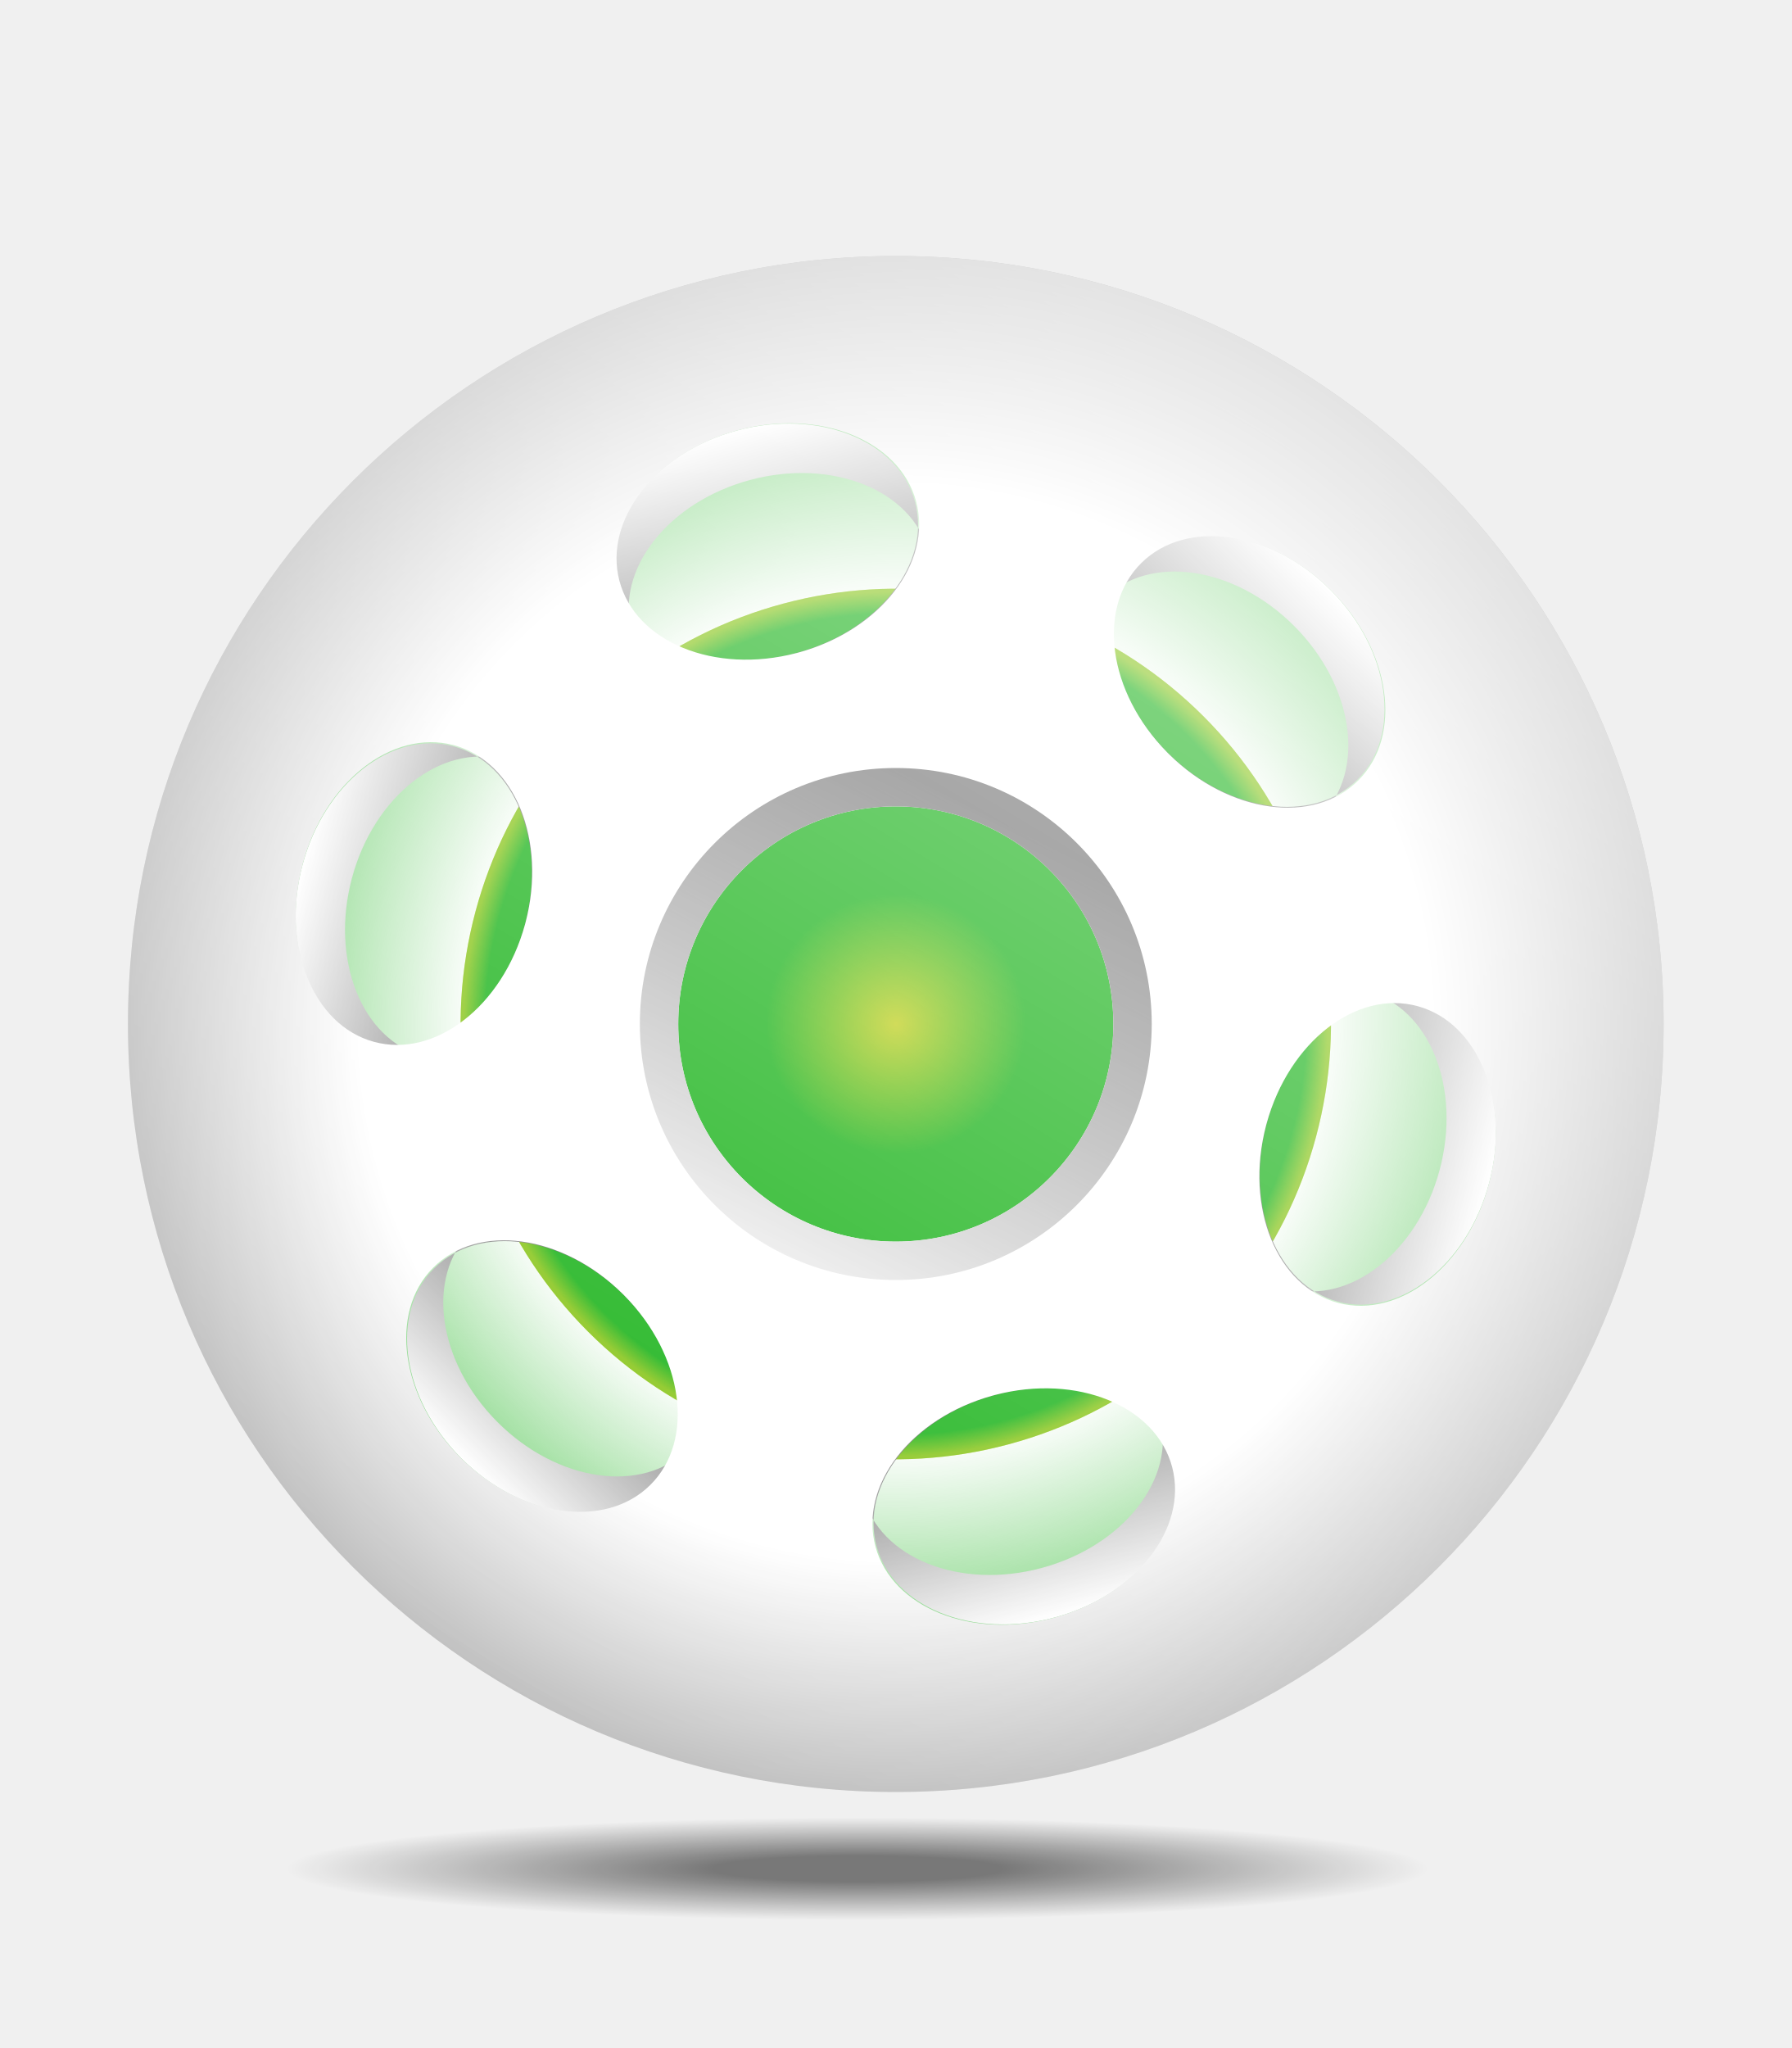
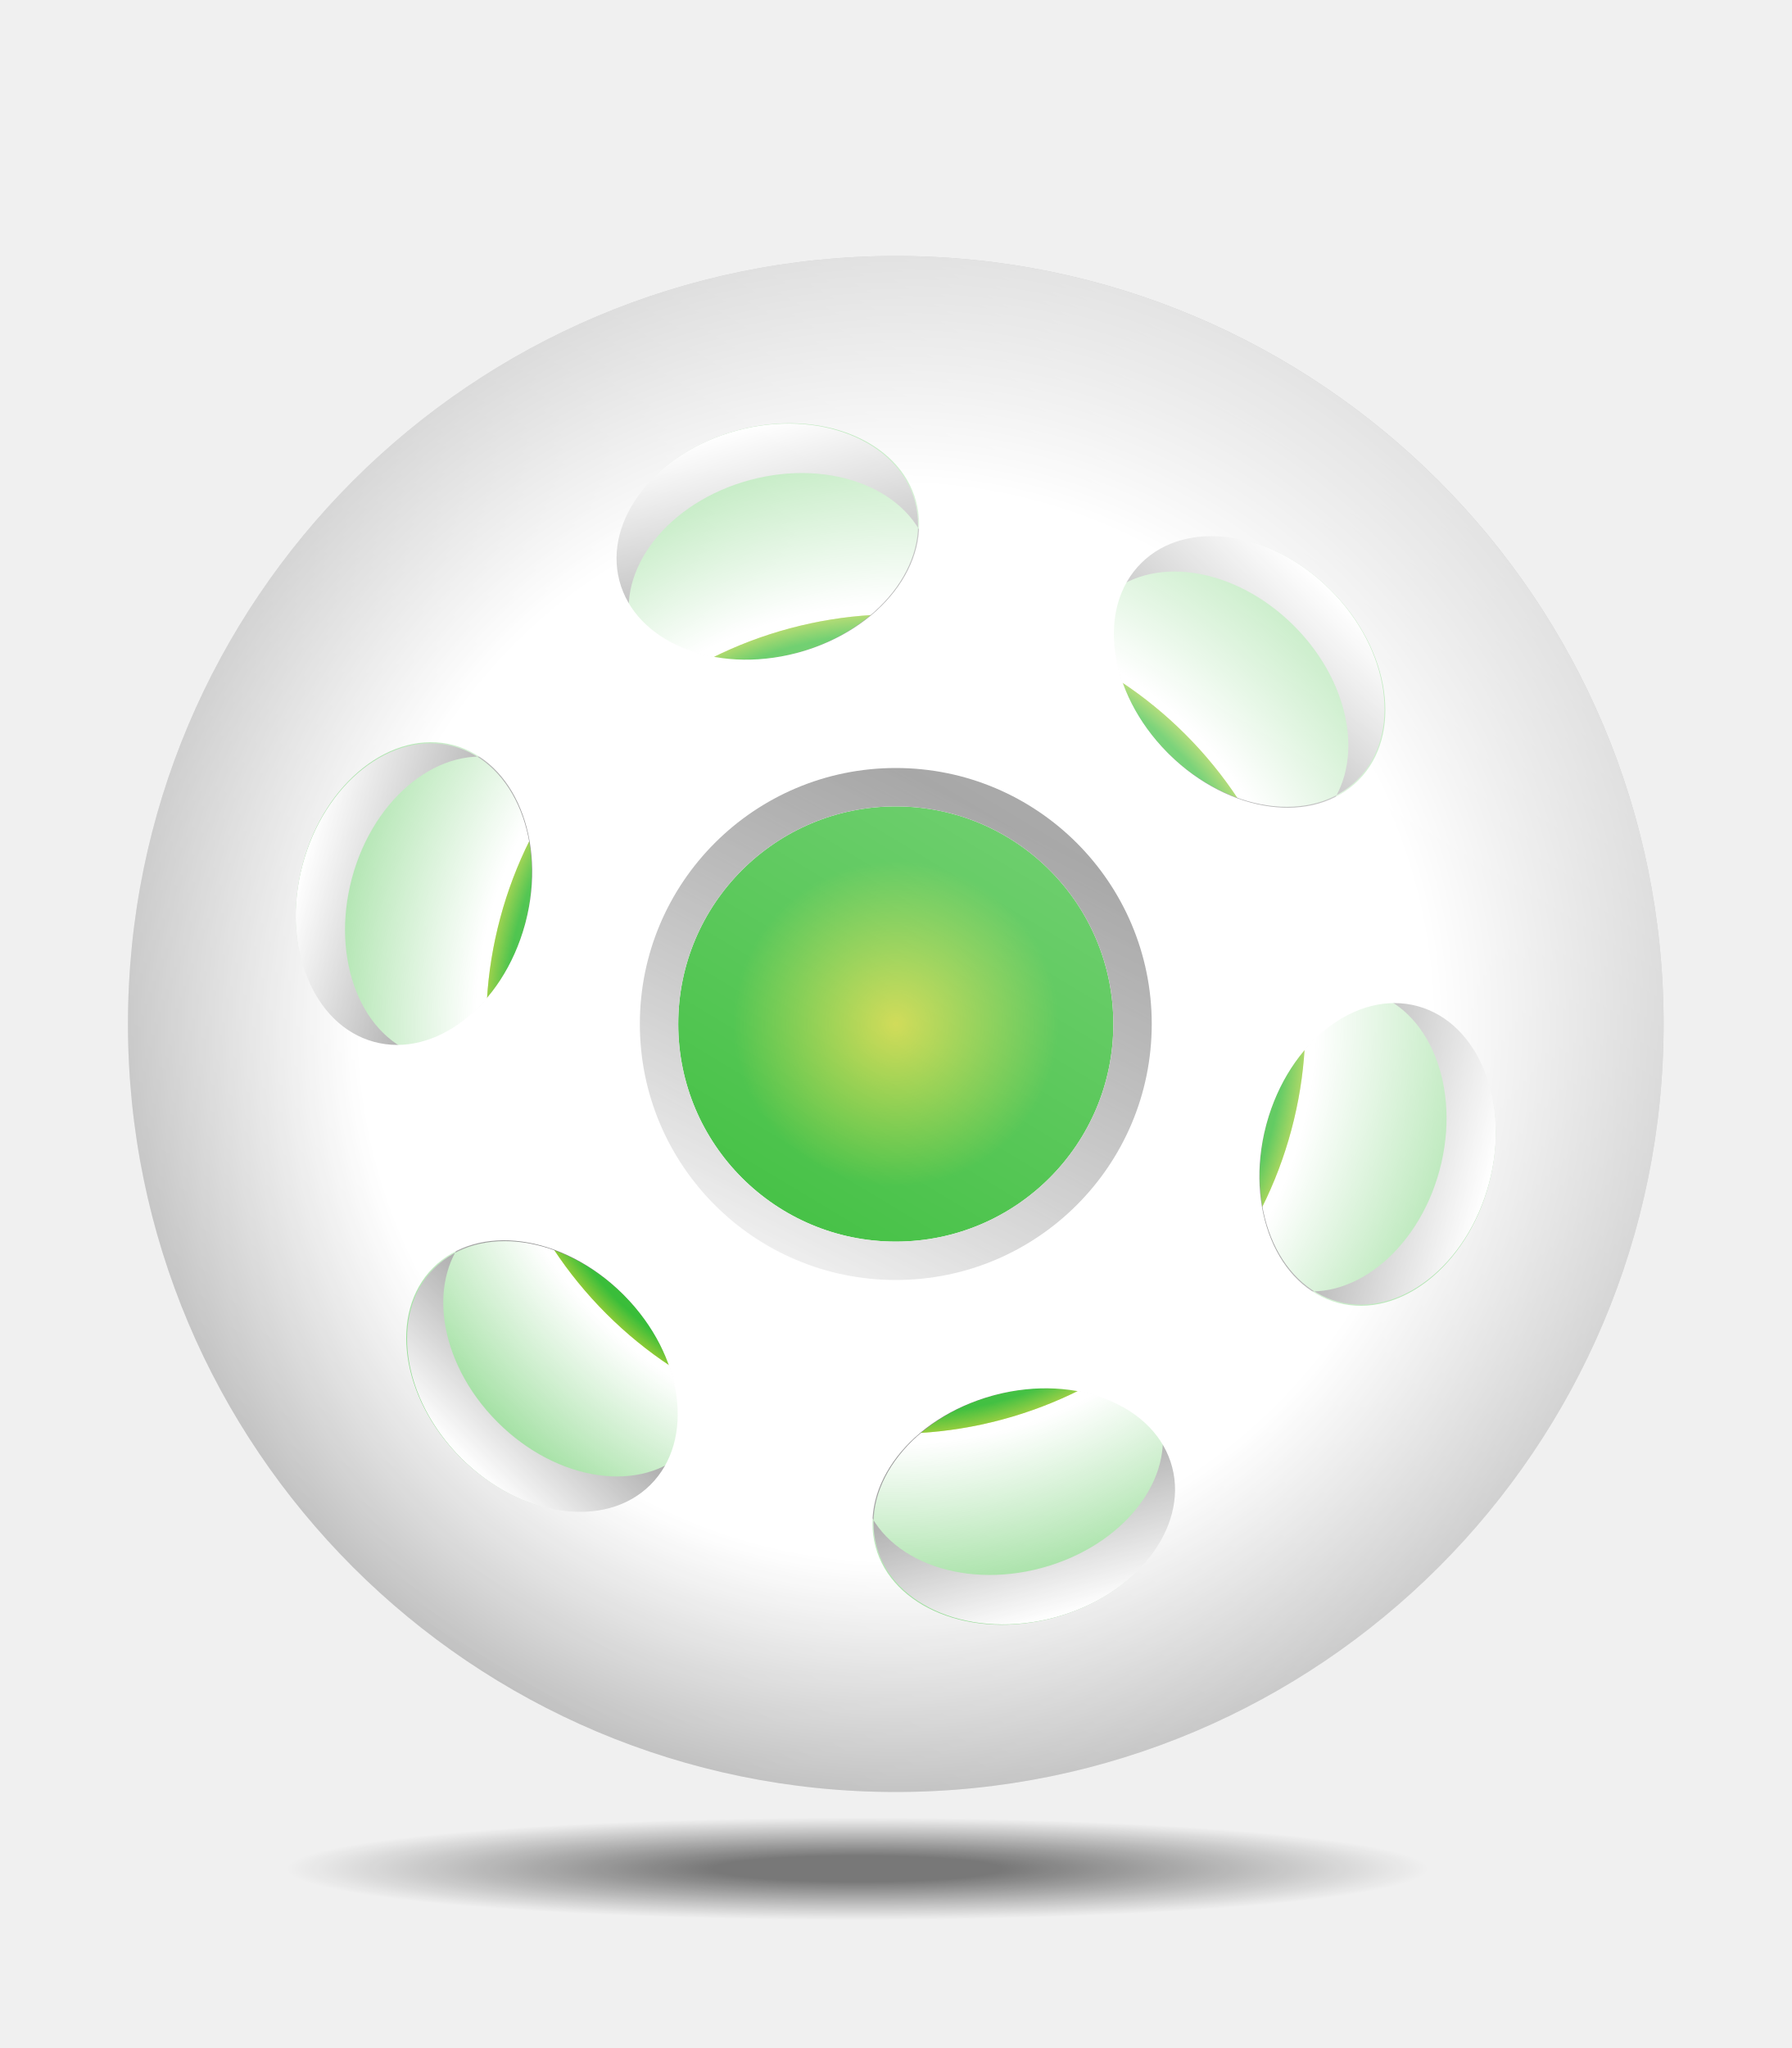
- <svg xmlns="http://www.w3.org/2000/svg" xmlns:xlink="http://www.w3.org/1999/xlink" id="logo" width="700" height="800" viewBox="0 0 700 800" version="1.1" preserveAspectRatio="xMidYMid meet" style="color:#0a0;">
+ <svg xmlns="http://www.w3.org/2000/svg" xmlns:xlink="http://www.w3.org/1999/xlink" id="mascot" width="700" height="800" viewBox="0 0 700 800" version="1.1" preserveAspectRatio="xMidYMid meet" style="color:#0a0;">
  <defs>
    <radialGradient id="glow_gradient">
      <stop offset="55%" stop-color="currentColor" stop-opacity="0" />
      <stop offset="100%" stop-color="currentColor" stop-opacity="1" />
    </radialGradient>
-     <g id="inner">
+     <g id="inner_glow">
      <circle fill="#fff" cx="350" cy="400" r="298" />
      <circle fill="url(#glow_gradient)" cx="350" cy="400" r="298" />
    </g>
    <radialGradient id="sphere_gradient">
      <stop offset="70%" stop-color="#fff" />
      <stop offset="100%" stop-color="#bbb" />
    </radialGradient>
    <g id="sphere">
      <path fill="url(#sphere_gradient)" fill-rule="evenodd" d="M 350,400 m -300, 0 a 300,300 0 1,0 600,0 a 300,300 0 1,0 -600,0 M 350,400 m -85, 0 a 85,85 0 1,0 170,0 a 85,85 0 1,0 -170,0" />
    </g>
    <radialGradient id="core_radial_gradient">
      <stop offset="0%" stop-color="currentColor" stop-opacity="0.1" />
-       <stop offset="30%" stop-color="currentColor" stop-opacity="1" />
+       <stop offset="40%" stop-color="currentColor" stop-opacity="1" />
      <stop offset="95%" stop-color="currentColor" stop-opacity="1" />
      <stop offset="100%" stop-color="currentColor" stop-opacity="0.4" />
    </radialGradient>
    <g id="core">
-       <use xlink:href="#inner" />
-       <circle fill="#cc0" cx="350" cy="400" r="170" />
-       <circle id="core_pulse" fill="url(#core_radial_gradient)" cx="350" cy="400" r="170" />
+       <use xlink:href="#inner_glow" />
+       <circle fill="#cc0" cx="350" cy="400" r="160" />
+       <circle id="core_pulse" fill="url(#core_radial_gradient)" cx="350" cy="400" r="160" />
    </g>
-     <linearGradient id="primary_gradient" x1="0.5" x2="0" y1="0" y2="1">
+     <linearGradient id="primary_hole_gradient" x1="0.5" x2="0" y1="0" y2="1">
      <stop offset="0%" stop-color="#666" />
      <stop offset="10%" stop-color="#777" />
      <stop offset="100%" stop-color="#fff" />
    </linearGradient>
-     <g id="primary_hole">
-       <path fill="url(#primary_gradient)" fill-rule="evenodd" d="M 350,400 m -100, 0 a 100,100 0 1,0 200,0 a 100,100 0 1,0 -200,0 M 350,400 m -85, 0 a 85,85 0 1,0 170,0 a 85,85 0 1,0 -170,0" />
-     </g>
-     <linearGradient id="secondary_gradient" x1="1" x2="0" y1="0" y2="1">
-       <stop offset="0%" stop-color="#fff" stop-opacity="1" />
-       <stop offset="100%" stop-color="#fff" stop-opacity="0.9" />
-     </linearGradient>
-     <mask id="secondary_mask">
-       <path fill="#fff" d="M530,400 m -30,0 a 45,60 0 1 1 0 1 z" />
-     </mask>
-     <g id="secondary_hole" mask="url(#secondary_mask)">
-       <use xlink:href="#core" />
-       <path fill="url(#secondary_hole_gradient)" fill-rule="evenodd" d="M530,400 m -30,0 a 45,60 0 1 1 0 0.1 M510,400 m -30,0 a 45,60 0 1 1 0 0.1 z" />
+     <g id="primary">
+       <g id="primary_hole">
+         <path fill="url(#primary_hole_gradient)" fill-rule="evenodd" d="M 350,400 m -100, 0 a 100,100 0 1,0 200,0 a 100,100 0 1,0 -200,0 M 350,400 m -85, 0 a 85,85 0 1,0 170,0 a 85,85 0 1,0 -170,0" />
+       </g>
    </g>
    <linearGradient id="secondary_hole_gradient" x1="0" x2="1" y1="0.5" y2="0.5">
      <stop offset="0%" stop-color="#333" />
      <stop offset="100%" stop-color="#fff" />
    </linearGradient>
+     <mask id="secondary_mask">
+       <path fill="#fff" d="M530,400 m -30,0 a 45,60 0 1 1 0 1 z" />
+     </mask>
+     <g id="secondary">
+       <g id="secondary_hole" mask="url(#secondary_mask)">
+         <use xlink:href="#core" />
+         <path fill="url(#secondary_hole_gradient)" fill-rule="evenodd" d="M530,400 m -30,0 a 45,60 0 1 1 0 0.1 M510,400 m -30,0 a 45,60 0 1 1 0 0.1 z" />
+       </g>
+     </g>
    <linearGradient id="shine_gradient" x1="0.6" x2="0" y1="0" y2="1">
      <stop offset="0%" stop-color="#fff" stop-opacity="0.6" />
      <stop offset="100%" stop-color="#fff" stop-opacity="0" />
    </linearGradient>
    <radialGradient id="shadow_gradient">
      <stop offset="25%" stop-color="#000" stop-opacity="0.5" />
      <stop offset="100%" stop-color="#000" stop-opacity="0" />
    </radialGradient>
  </defs>
-   <g id="jaby_mascot">
+   <g id="mascot_sphere">
    <use xlink:href="#core" />
    <use xlink:href="#sphere" />
    <use xlink:href="#primary_hole" />
    <g id="rotated_sphere">
-       <use xlink:href="#secondary_hole" transform="rotate(15, 350, 400)" />
-       <use xlink:href="#secondary_hole" transform="rotate(75, 350, 400)" />
-       <use xlink:href="#secondary_hole" transform="rotate(135, 350, 400)" />
-       <use xlink:href="#secondary_hole" transform="rotate(195, 350, 400)" />
-       <use xlink:href="#secondary_hole" transform="rotate(255, 350, 400)" />
-       <use xlink:href="#secondary_hole" transform="rotate(315, 350, 400)" />
+       <use xlink:href="#secondary" transform="rotate(15, 350, 400)" />
+       <use xlink:href="#secondary" transform="rotate(75, 350, 400)" />
+       <use xlink:href="#secondary" transform="rotate(135, 350, 400)" />
+       <use xlink:href="#secondary" transform="rotate(195, 350, 400)" />
+       <use xlink:href="#secondary" transform="rotate(255, 350, 400)" />
+       <use xlink:href="#secondary" transform="rotate(315, 350, 400)" />
    </g>
    <circle fill="url(#shine_gradient)" cx="350" cy="400" r="300" />
  </g>
  <ellipse fill="url(#shadow_gradient)" cx="335" cy="730" rx="225" ry="20" />
</svg>
